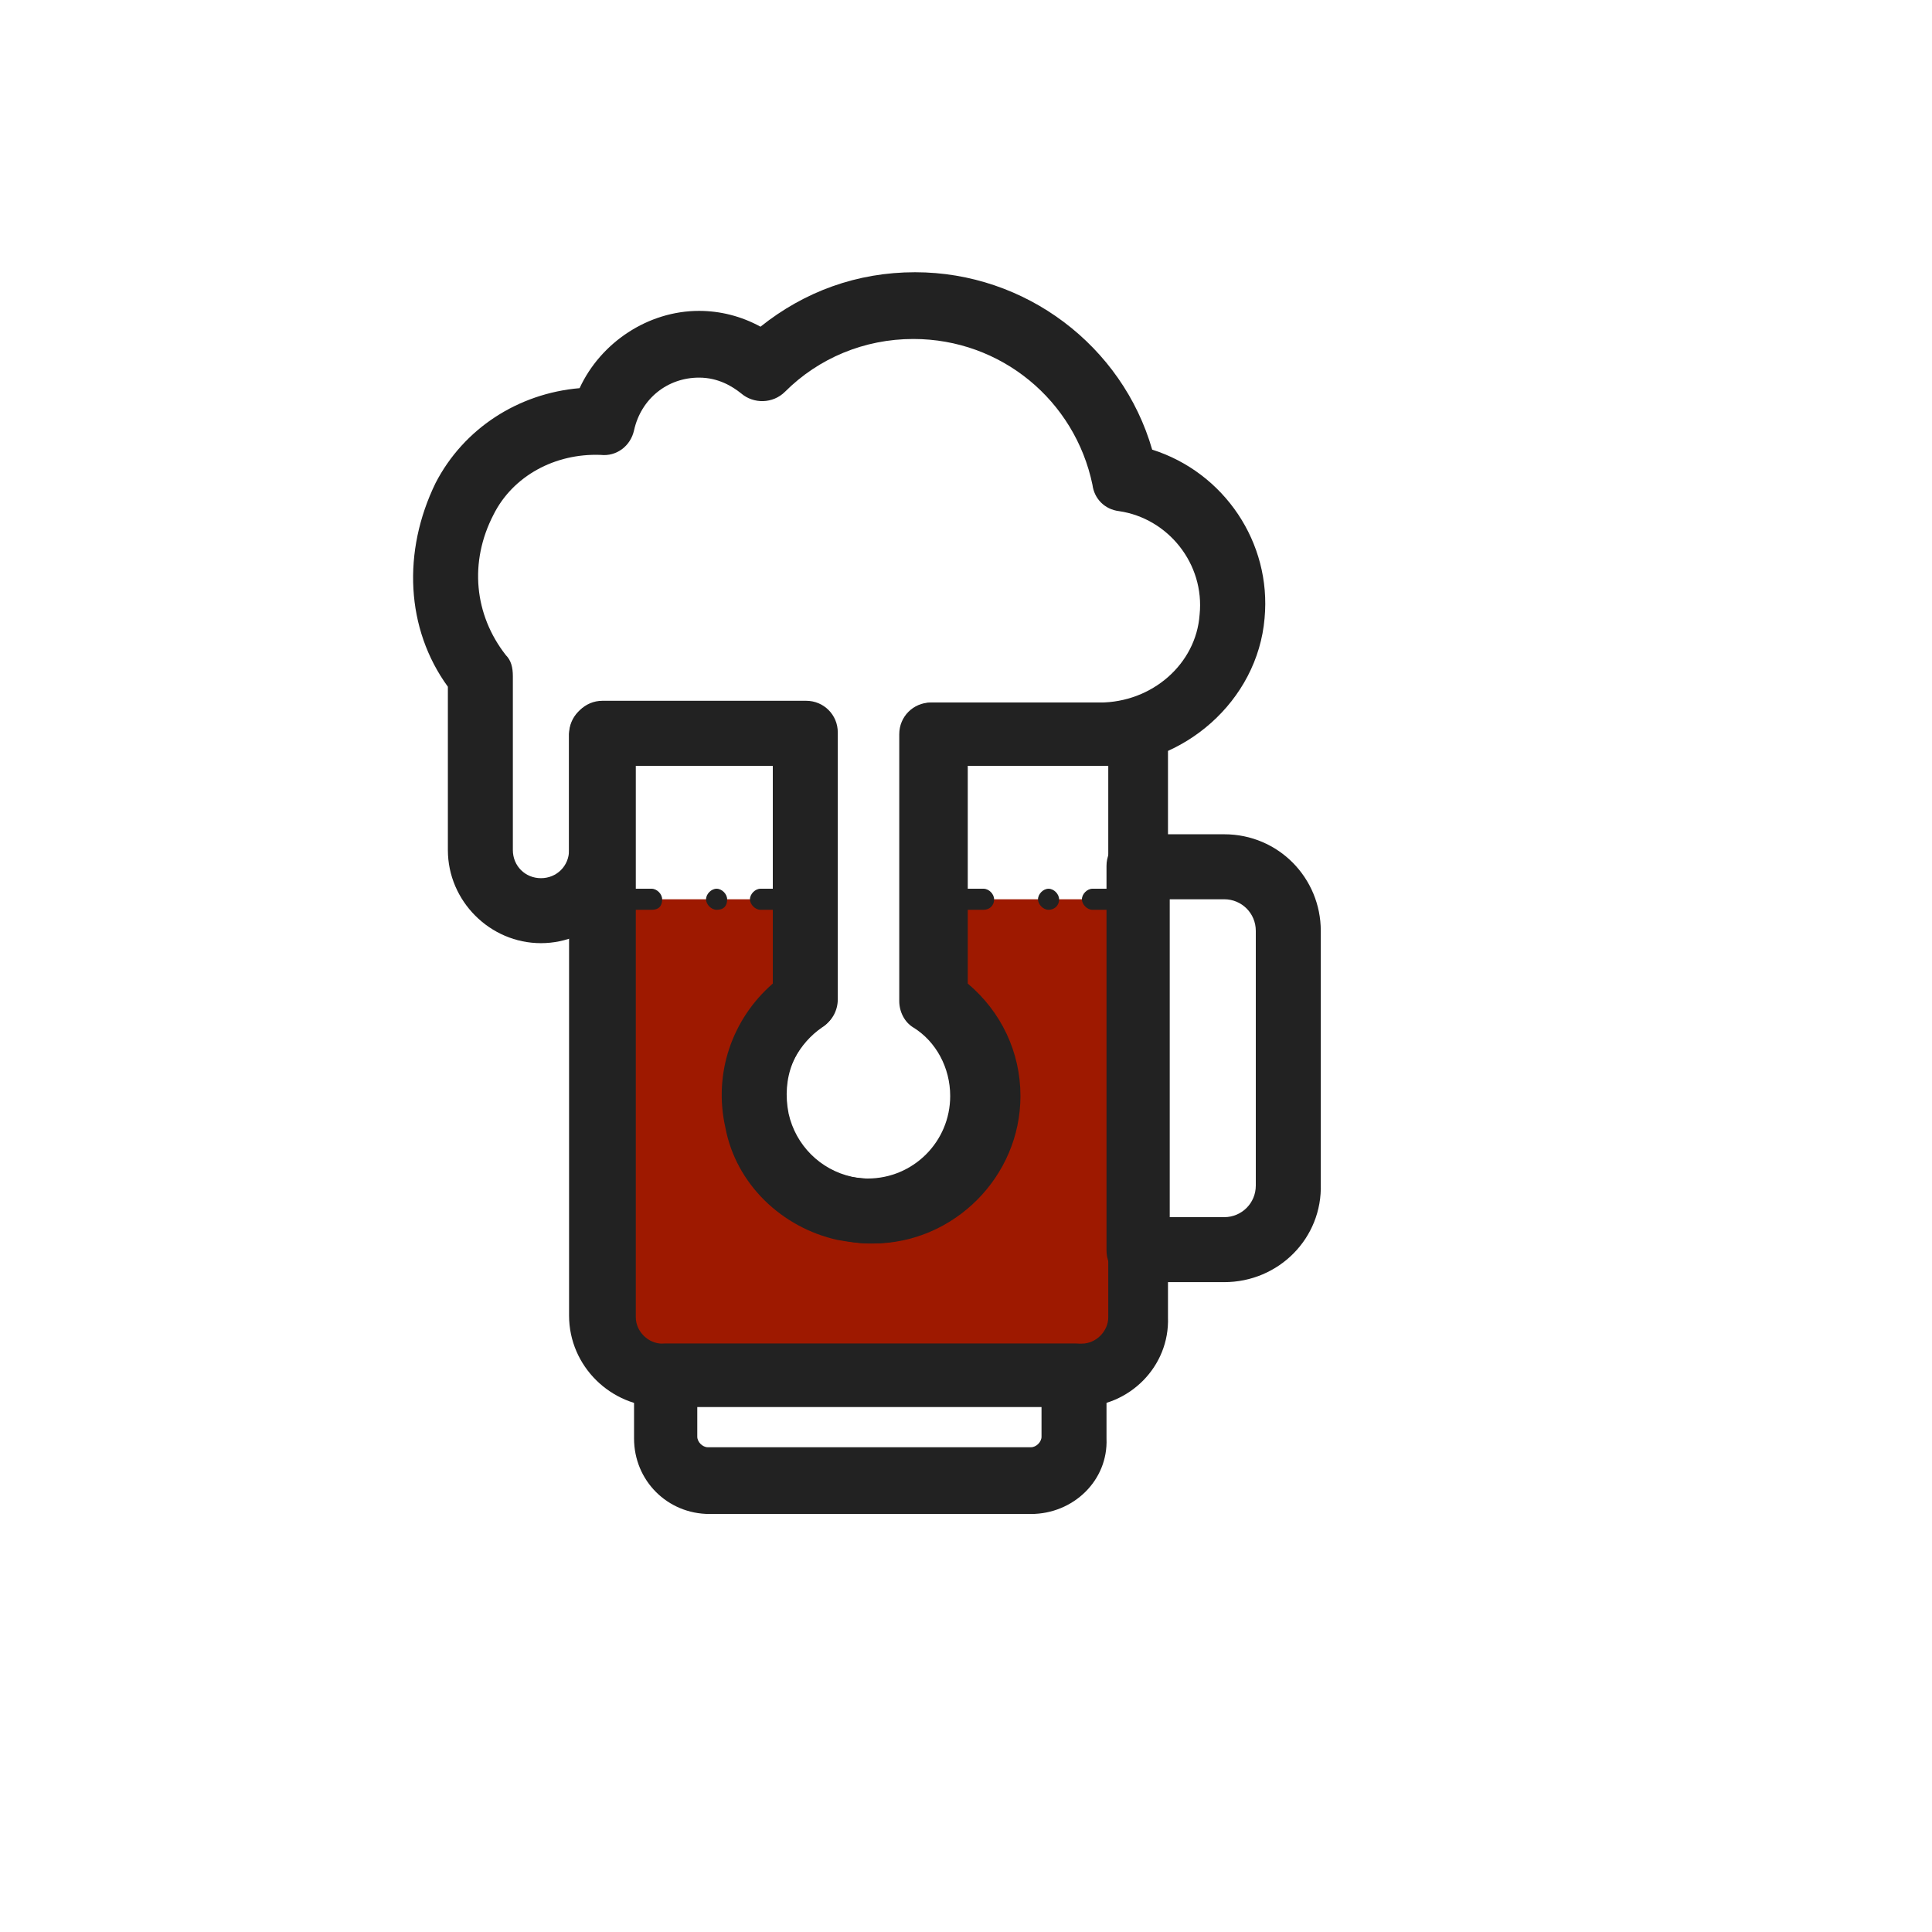
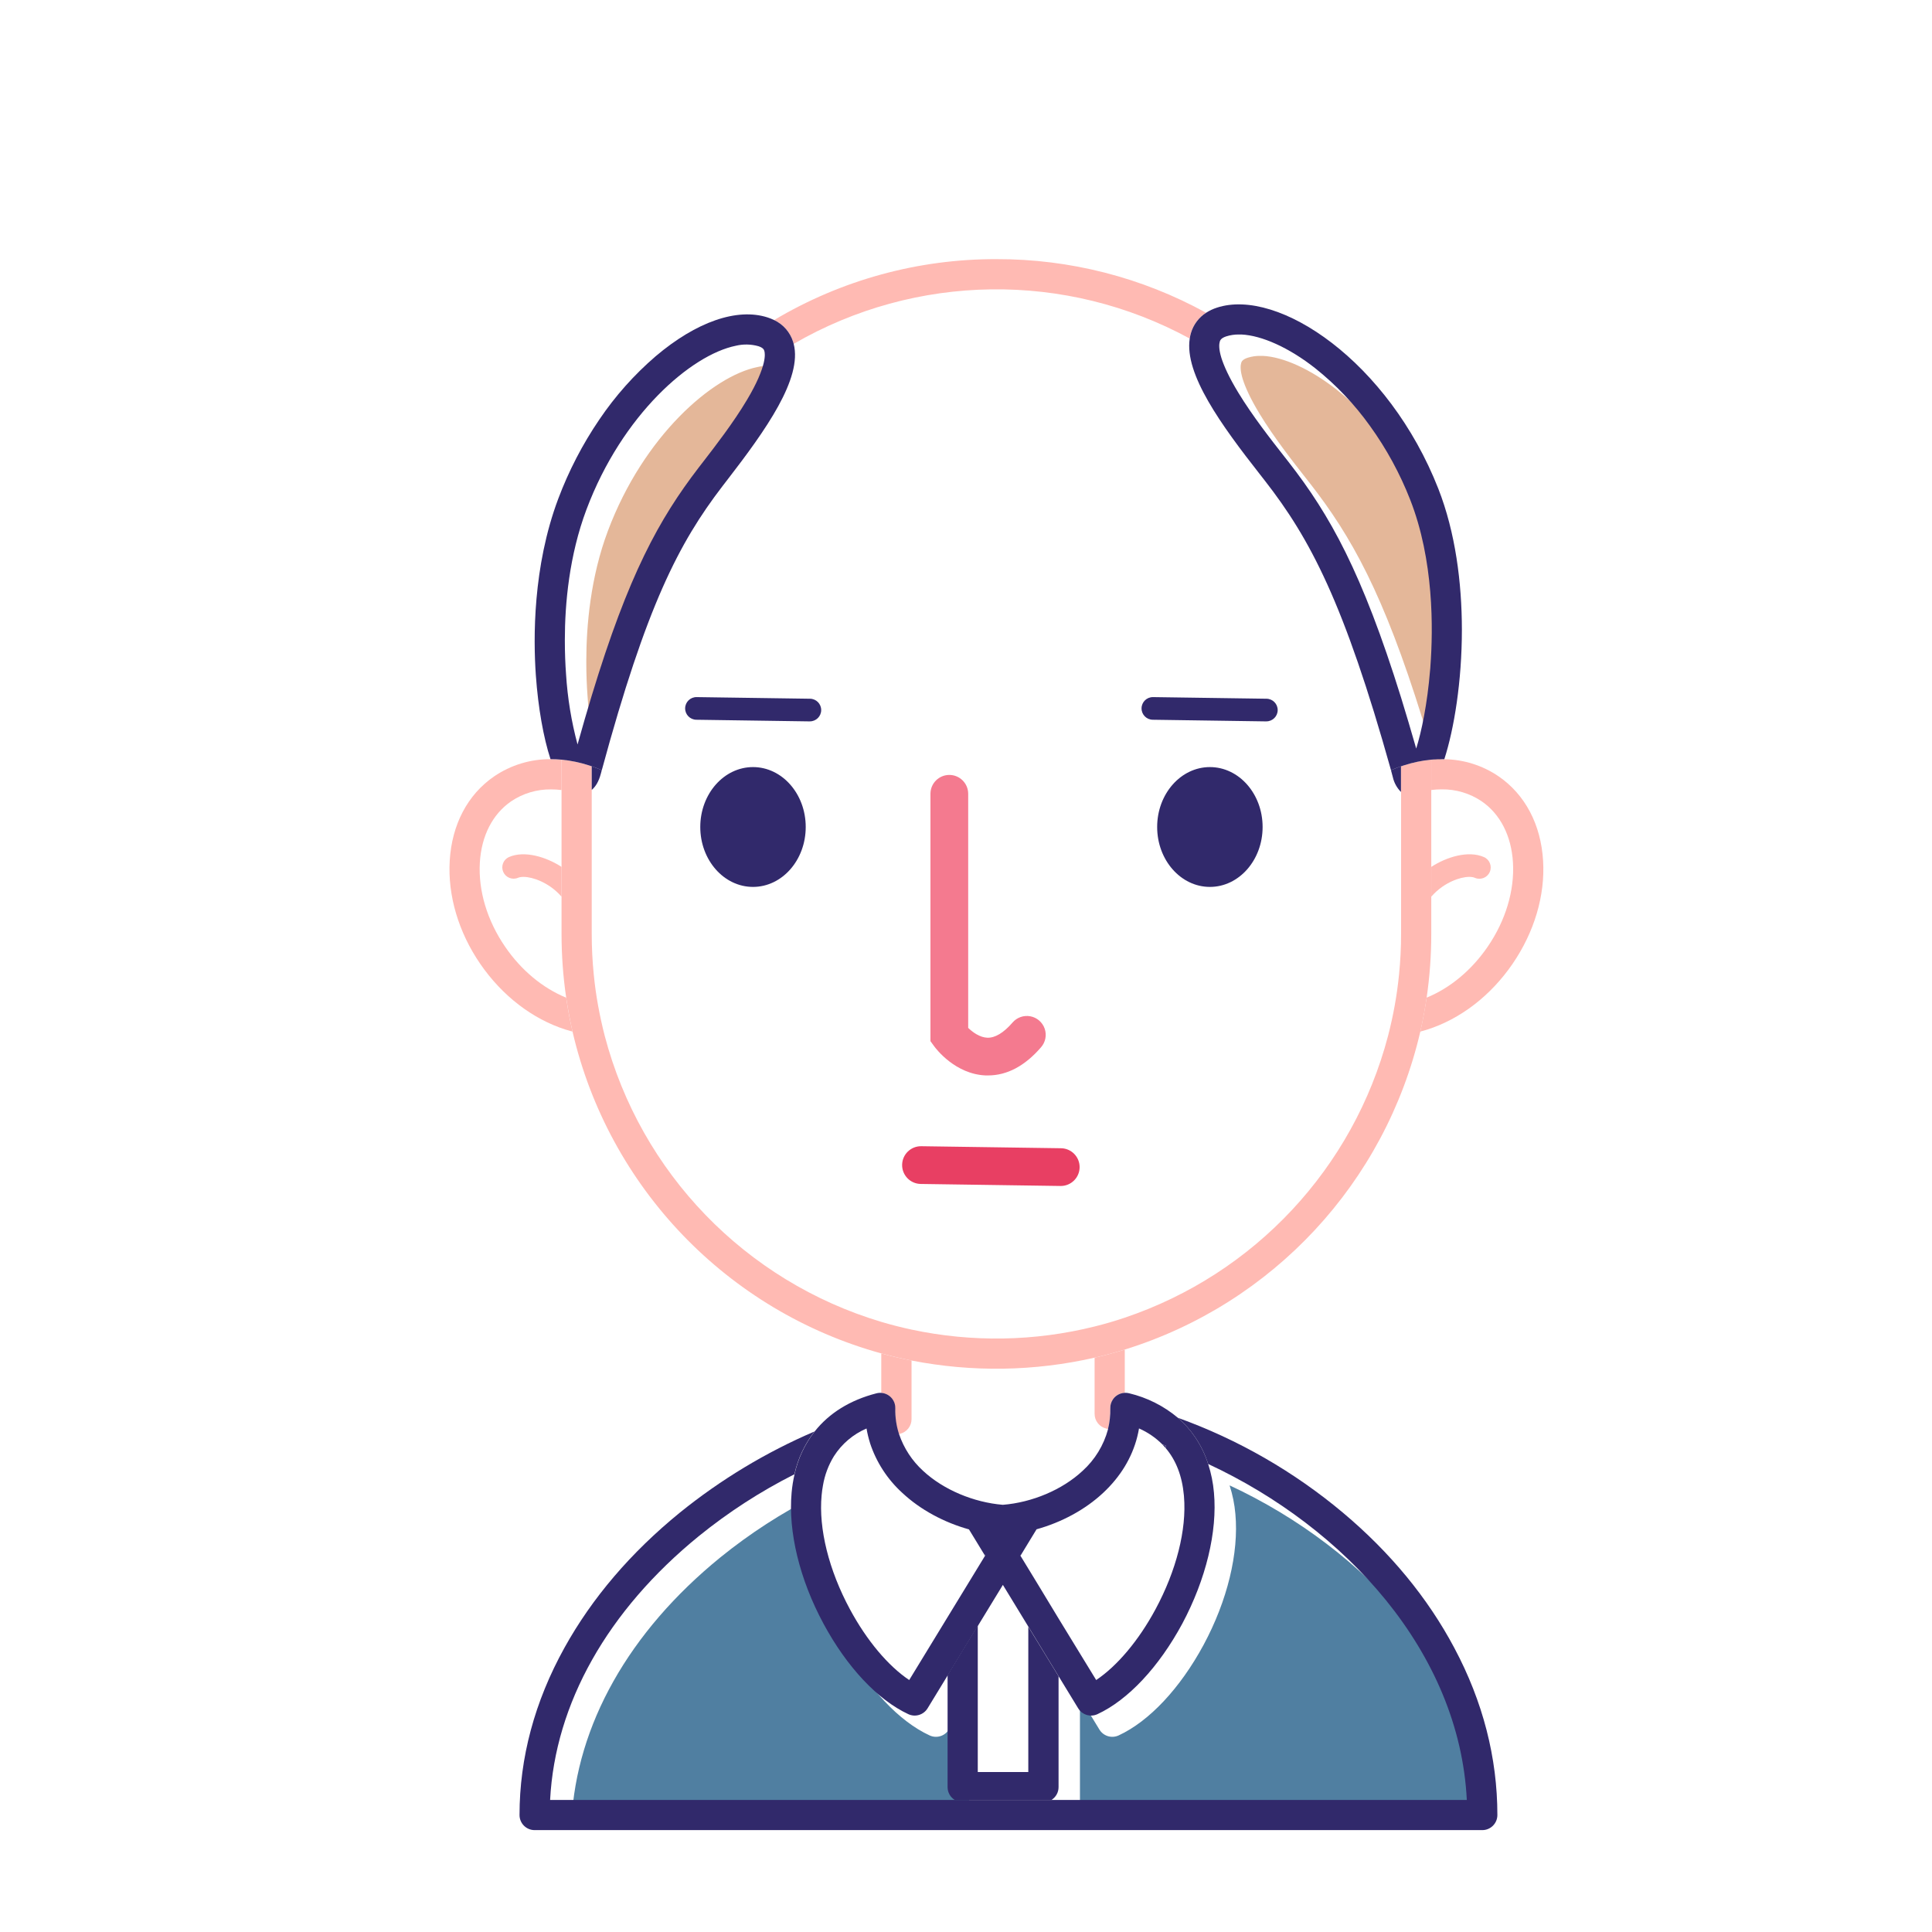
- <svg xmlns="http://www.w3.org/2000/svg" version="1.1" id="Layer_1" x="0px" y="0px" viewBox="0 0 110 110" enable-background="new 0 0 110 110" xml:space="preserve">
-   <g>
-     <path fill="#9E1900" d="M53,56.9c1.8,1.2,3,3.2,3,5.5c0,4.1-3.7,7.3-8,6.4c-2.5-0.5-4.5-2.5-5-5c-0.6-2.9,0.7-5.5,2.8-6.9v-5.7   H34.3v23.2c0,2.1,1.7,3.9,3.9,3.9h22.7c2.1,0,3.9-1.7,3.9-3.9V51.2H53V56.9z" />
-     <path fill="#222" d="M58.7,86.2H40.4c-2.4,0-4.3-1.9-4.3-4.3v-3.6c0-1,0.8-1.8,1.8-1.8h23.3c1,0,1.8,0.8,1.8,1.8v3.6   C63.1,84.3,61.1,86.2,58.7,86.2z M39.7,80.1v1.7c0,0.3,0.3,0.6,0.6,0.6h18.4c0.3,0,0.6-0.3,0.6-0.6v-1.7H39.7z" />
-     <path fill="#222" d="M69.7,73h-4.9c-1,0-1.8-0.8-1.8-1.8V49.3c0-1,0.8-1.8,1.8-1.8h4.9c3.1,0,5.5,2.5,5.5,5.5v14.4   C75.3,70.5,72.8,73,69.7,73z M66.6,69.3h3.1c1,0,1.8-0.8,1.8-1.8V53c0-1-0.8-1.8-1.8-1.8h-3.1V69.3z" />
-     <path fill="#222" d="M61.5,80.1H37.6c-2.8,0-5.2-2.3-5.2-5.2V41.8c0-1,0.8-1.8,1.8-1.8h11.6c1,0,1.8,0.8,1.8,1.8v15.2   c0,0.6-0.3,1.2-0.8,1.5c-1.3,0.9-2.1,2.4-2.1,3.9c0,2.6,2.1,4.7,4.7,4.7s4.7-2.1,4.7-4.7c0-1.6-0.8-3.1-2.1-3.9   c-0.5-0.3-0.8-0.9-0.8-1.5V41.8c0-1,0.8-1.8,1.8-1.8h11.7c1,0,1.8,0.8,1.8,1.8V75C66.6,77.8,64.3,80.1,61.5,80.1z M36.2,43.6V75   c0,0.8,0.7,1.5,1.5,1.5h23.9c0.8,0,1.5-0.7,1.5-1.5V43.6h-8V56c1.9,1.6,3,3.9,3,6.4c0,4.6-3.8,8.4-8.4,8.4s-8.4-3.8-8.4-8.4   c0-2.5,1.1-4.8,3-6.4V43.6H36.2z" />
-     <path fill="#222" d="M49.5,70.8c-0.6,0-1.2-0.1-1.8-0.2c-3.2-0.7-5.8-3.2-6.4-6.4C40.6,61.1,41.7,58,44,56V43.6h-7.9v4.8   c0,2.9-2.4,5.3-5.3,5.3c-2.9,0-5.3-2.4-5.3-5.3v-9.3c-2.4-3.3-2.6-7.7-0.7-11.6c1.6-3.1,4.7-5.1,8.2-5.4c1.2-2.6,3.9-4.4,6.8-4.4   c1.2,0,2.4,0.3,3.5,0.9c2.5-2,5.5-3.1,8.8-3.1c6.3,0,11.8,4.2,13.5,10.1c4.1,1.3,6.8,5.3,6.4,9.6c-0.4,4.7-4.6,8.4-9.4,8.4h-7.7V56   c1.9,1.6,3,3.9,3,6.4c0,2.5-1.1,4.9-3.1,6.5C53.3,70.2,51.4,70.8,49.5,70.8z M34.3,39.9h11.6c1,0,1.8,0.8,1.8,1.8v15.2   c0,0.6-0.3,1.2-0.8,1.5c-1.7,1.1-2.4,3-2,5c0.4,1.8,1.8,3.2,3.6,3.6c1.5,0.3,2.9,0,4-0.9c1.1-0.9,1.7-2.2,1.7-3.7   c0-1.6-0.8-3.1-2.1-3.9c-0.5-0.3-0.8-0.9-0.8-1.5V41.8c0-1,0.8-1.8,1.8-1.8h9.5c3,0,5.5-2.2,5.7-5c0.3-2.9-1.8-5.5-4.6-5.9   c-0.8-0.1-1.4-0.7-1.5-1.5c-1-4.8-5.2-8.3-10.2-8.3c-2.8,0-5.4,1.1-7.3,3c-0.7,0.7-1.8,0.7-2.5,0.1c-0.5-0.4-1.3-0.9-2.4-0.9   c-1.8,0-3.3,1.2-3.7,3c-0.2,0.9-1,1.5-1.9,1.4c-2.6-0.1-5,1.2-6.1,3.4C26.7,32,27,35,28.8,37.3c0.3,0.3,0.4,0.7,0.4,1.2v9.9   c0,0.9,0.7,1.6,1.6,1.6c0.9,0,1.6-0.7,1.6-1.6v-6.6C32.5,40.7,33.3,39.9,34.3,39.9z" />
-     <path fill="#222" d="M44.5,51.8h-1.2c-0.3,0-0.6-0.3-0.6-0.6c0-0.3,0.3-0.6,0.6-0.6h1.2c0.3,0,0.6,0.3,0.6,0.6   C45.1,51.6,44.8,51.8,44.5,51.8z M40.8,51.8c-0.3,0-0.6-0.3-0.6-0.6c0-0.3,0.3-0.6,0.6-0.6c0.3,0,0.6,0.3,0.6,0.6   C41.4,51.6,41.2,51.8,40.8,51.8z M37.1,51.8h-1.2c-0.3,0-0.6-0.3-0.6-0.6c0-0.3,0.3-0.6,0.6-0.6h1.2c0.3,0,0.6,0.3,0.6,0.6   C37.7,51.6,37.5,51.8,37.1,51.8z" />
-     <path fill="#222" d="M63.4,51.8h-1.2c-0.3,0-0.6-0.3-0.6-0.6c0-0.3,0.3-0.6,0.6-0.6h1.2c0.3,0,0.6,0.3,0.6,0.6   C64,51.6,63.7,51.8,63.4,51.8z M59.7,51.8c-0.3,0-0.6-0.3-0.6-0.6c0-0.3,0.3-0.6,0.6-0.6c0.3,0,0.6,0.3,0.6,0.6   C60.3,51.6,60,51.8,59.7,51.8z M56,51.8h-1.2c-0.3,0-0.6-0.3-0.6-0.6c0-0.3,0.3-0.6,0.6-0.6H56c0.3,0,0.6,0.3,0.6,0.6   C56.6,51.6,56.3,51.8,56,51.8z" />
-   </g>
+ <svg xmlns="http://www.w3.org/2000/svg" t="1630400812153" class="icon" viewBox="0 0 1024 1024" version="1.1" p-id="4113" width="200" height="200">
+   <defs>
+     <style type="text/css" />
+   </defs>
+   <path d="M769.48 364.51c-0.05 0.61-0.09 1.21-0.14 1.79-1.51 18.44-4.56 32.71-7.38 41.79-2.75-9.6-5.42-18.56-8-26.94-20.75-66.68-37.7-96.8-59.6-124.91l-2.55-3.24c-6.63-8.45-16.65-21.23-24.12-33.53-5.05-8.3-7.66-14.26-9-18.48-1.48-4.84-1.2-7.39-0.85-8.57 0.2-0.64 0.56-1.85 3.42-2.8a21.29 21.29 0 0 1 6.64-1h1.39c10.85 0.51 25.23 7 39.12 17.87a152.44 152.44 0 0 1 29.09 30.65 177.14 177.14 0 0 1 21.25 39c12.57 32.07 12.25 68.44 10.73 88.37zM416.1 203.8c-1 4.09-3.38 10.35-8.92 19.61-7.15 12-16.76 24.4-23.11 32.64l-2.43 3.14C360.69 286.52 344.51 315.72 325 380c-2.45 8.06-5 16.67-7.52 25.89a189.31 189.31 0 0 1-6.1-37.34c-0.36-4.9-0.64-11-0.63-18.06 0-19.15 2.3-44.77 11.46-69.14 18.94-50.4 55.52-82 79.19-86.8a23.74 23.74 0 0 1 11.9 0.23c2.66 0.85 3 1.94 3.18 2.52 0.21 0.82 0.52 2.75-0.38 6.5z" fill="#CE7C45" opacity=".55" p-id="4114" />
+   <path d="M788.78 965.34H568.64a8 8 0 0 0 3.76-6.78V899.8l10.32 16.92a8 8 0 0 0 10.18 3.09c16.2-7.48 32.6-25 45-47.95 12.62-23.42 18.77-48.72 16.88-69.4a68.07 68.07 0 0 0-3.07-15.18C724.37 821.06 784.9 887 788.78 965.34zM517.38 965.34H302.91c2.63-51.05 30.41-100.44 78.88-139.88a282.64 282.64 0 0 1 50.6-32.73 70.59 70.59 0 0 0-1.55 9.73c-1.89 20.68 4.26 46 16.88 69.4 12.38 23 28.78 40.47 45 47.95a8 8 0 0 0 10.18-3.09l10.74-17.6v59.44a8 8 0 0 0 3.74 6.78z" fill="#507FA1" p-id="4115" />
+   <path d="M789.61 462.16a6 6 0 0 1-7.89 3.11c-3.14-1.37-10.45 0-17.25 4.71a32.59 32.59 0 0 0-5.87 5.27v-15.78c8.11-5.27 19.61-8.83 27.91-5.21a6 6 0 0 1 3.1 7.9zM297.63 459.47v15.79a32.33 32.33 0 0 0-5.88-5.28c-6.8-4.69-14.11-6.08-17.24-4.71a6 6 0 0 1-4.79-11c8.28-3.63 19.79-0.07 27.91 5.2z" fill="#FFBAB3" p-id="4116" />
+   <path d="M793.64 962a8 8 0 0 1-8 8H283.36a8 8 0 0 1-8-8c0-30.3 8-60.14 23.82-88.67 14.64-26.41 35.22-50.5 61.17-71.62a303.72 303.72 0 0 1 71.35-43 56.56 56.56 0 0 0-10.65 22.69 282.64 282.64 0 0 0-50.6 32.73C322 853.56 294.2 903 291.57 954h485.87c-3.88-78.32-64.44-144.28-137.09-178.06a55.35 55.35 0 0 0-6.86-14.14 52 52 0 0 0-9-10.18l-0.18-0.16a288.17 288.17 0 0 1 87.52 50.33c25.08 21.07 44.94 45.18 59 71.66 15.17 28.44 22.81 58.23 22.81 88.55z" fill="#31296B" p-id="4117" />
+   <path d="M528.11 137.35a228.9 228.9 0 0 0-117.81 32.29 19 19 0 0 1 10.09 11.62c0.1 0.33 0.2 0.66 0.28 1a214.2 214.2 0 0 1 209.9-2.83 20.81 20.81 0 0 1 0.66-3 19.15 19.15 0 0 1 8-10.67 229.13 229.13 0 0 0-111.12-28.41z" fill="#FFBAB3" p-id="4118" />
+   <path d="M523.69 570h-1.29c-16.07-0.68-26.22-14-27.33-15.54l-1.91-2.63v-131.1a10 10 0 1 1 20 0V544.8c2.33 2.26 6.13 5.07 10.16 5.21s8.6-2.55 13.31-8a10 10 0 1 1 15.12 13.09c-8.56 9.9-18 14.9-28.06 14.9z" fill="#F47A8F" p-id="4119" />
+   <path d="M613.32 438.32c0 17.54 12.52 31.76 27.95 31.76s27.94-14.22 27.94-31.76-12.51-31.75-27.94-31.75-27.95 14.22-27.95 31.75zM371.16 438.32c0 17.54 12.51 31.76 27.95 31.76s27.94-14.22 27.94-31.76-12.51-31.75-27.94-31.75-27.95 14.22-27.95 31.75zM429.21 382.35h-0.09l-60.07-0.87a6 6 0 1 1 0.18-12l60.06 0.86a6 6 0 0 1-0.08 12zM671.11 382.35H671l-60-0.87a6 6 0 0 1 0.09-12h0.08l60.07 0.86a6 6 0 0 1-0.08 12z" fill="#31296B" p-id="4120" />
+   <path d="M562.19 628.59H562l-74-1.07a10 10 0 1 1 0.29-20l74 1.07a10 10 0 0 1-0.14 20z" fill="#E83F63" p-id="4121" />
+   <path d="M737.24 408.2c0.35 1.24 0.7 2.5 1 3.76a16.19 16.19 0 0 0 4.31 7.81v-13.64q-2.65 0.93-5.31 2.07z" fill="#31296B" p-id="4122" />
+   <path d="M801.65 510.92c-11.56 16.83-27.62 29.19-45.22 34.79-1.21 0.39-2.43 0.74-3.64 1.06q2-8.89 3.36-18c12.45-5.1 23.78-14.51 32.31-26.93 9.55-13.92 14.32-29.79 13.44-44.7-0.84-14.15-6.74-25.68-16.62-32.46a36.92 36.92 0 0 0-21.16-6.3 45.17 45.17 0 0 0-5.52 0.34v-16.09a59.36 59.36 0 0 1 6.9-0.23 52.35 52.35 0 0 1 28.84 9.11c14 9.63 22.39 25.51 23.53 44.7 1.13 18.45-4.67 37.87-16.22 54.71z" fill="#FFBAB3" p-id="4123" />
+   <path d="M758.6 402.63V495a234 234 0 0 1-2.45 33.81q-1.32 9.09-3.36 18A231.22 231.22 0 0 1 596.15 715.3q-7.9 2.44-16 4.29a234.08 234.08 0 0 1-97 1.52q-8.08-1.61-16-3.76a231.15 231.15 0 0 1-163.7-170.58q-2-8.89-3.36-18a232.61 232.61 0 0 1-2.46-33.77v-92.36a67.87 67.87 0 0 1 14.43 3l1.57 0.52V495a213.27 213.27 0 0 0 1.08 21.55q0.81 8.24 2.27 16.3t3.52 16.11a215.34 215.34 0 0 0 146.64 151.67q7.88 2.34 16 4.08a215.17 215.17 0 0 0 97-1.64q8.13-2 16-4.67a215.38 215.38 0 0 0 139.58-149.46q2.07-8 3.53-16.11t2.27-16.29A213.32 213.32 0 0 0 742.6 495v-88.87l1.56-0.52a68.49 68.49 0 0 1 14.44-2.98z" fill="#FFBAB3" p-id="4124" />
+   <path d="M762.36 259.08c-26.33-67.19-84.74-106.77-117.42-96a24.26 24.26 0 0 0-5.69 2.7 19.15 19.15 0 0 0-8 10.67 20.81 20.81 0 0 0-0.66 3c-2.93 18.83 16.74 45.89 37.31 72.11l2.5 3.2c24.06 30.89 42 64.71 66.86 153.46q2.65-1.14 5.36-2.07l1.56-0.52a68.49 68.49 0 0 1 14.44-3 59.36 59.36 0 0 1 6.9-0.23c5.21-16.13 9.31-41.34 9.31-68.67-0.02-24.89-3.42-51.53-12.47-74.65z m-4.22 94.09c0 0.61-0.09 1.21-0.14 1.79-1.51 18.44-4.56 32.71-7.38 41.79-2.75-9.6-5.42-18.56-8-26.94C721.85 303.13 704.9 273 683 244.9l-2.53-3.23c-6.63-8.45-16.65-21.23-24.12-33.53-5.05-8.3-7.66-14.26-9-18.48-1.48-4.84-1.2-7.39-0.85-8.57 0.2-0.64 0.56-1.85 3.42-2.8a21.29 21.29 0 0 1 6.64-1h1.39c10.85 0.51 25.23 6.95 39.12 17.87a152.44 152.44 0 0 1 29.09 30.65 177.14 177.14 0 0 1 21.25 39c12.59 32.06 12.22 68.43 10.73 88.36zM313.63 406.13v12.53q3.22-2.67 4.76-8.35l0.57-2.11a72.35 72.35 0 0 0-5.33-2.07z" fill="#31296B" p-id="4125" />
+   <path d="M303.44 546.77c-1.21-0.32-2.43-0.67-3.65-1.06-17.6-5.6-33.66-18-45.21-34.79s-17.32-36.26-16.22-54.71c1.14-19.19 9.49-35.07 23.53-44.7a52.62 52.62 0 0 1 29.89-9.14 57.79 57.79 0 0 1 5.85 0.27v16.1a45.21 45.21 0 0 0-5.53-0.34 37 37 0 0 0-21.16 6.3c-9.87 6.78-15.77 18.31-16.61 32.46-0.89 14.91 3.88 30.78 13.44 44.7 8.52 12.42 19.86 21.83 32.31 26.93q1.32 9.09 3.36 17.98z" fill="#FFBAB3" p-id="4126" />
+   <path d="M420.67 182.26c-0.08-0.34-0.18-0.67-0.28-1a19 19 0 0 0-10.09-11.62 27.1 27.1 0 0 0-3.46-1.39c-16.16-5.21-37.79 2.3-59.35 20.59a168.92 168.92 0 0 0-29.82 33.51 199 199 0 0 0-21.81 42.07c-13.51 36-13.22 74-11.85 93.5 1.23 17.32 4.07 33.16 7.77 44.45a57.79 57.79 0 0 1 5.85 0.27 67.87 67.87 0 0 1 14.43 3l1.57 0.52c1.79 0.62 3.57 1.3 5.33 2.07 23.68-87.26 40.83-120.35 64-150.61l2.39-3.11c20.5-26.51 40.02-53.89 35.32-72.25z m-15.91 10.2c-1 4.09-3.38 10.35-8.92 19.61-7.15 12-16.76 24.4-23.11 32.64l-2.43 3.14c-20.95 27.33-37.13 56.53-56.67 120.85-2.45 8.06-4.95 16.67-7.52 25.89a189.31 189.31 0 0 1-6.1-37.34c-0.36-4.9-0.64-11-0.63-18.06 0-19.15 2.3-44.77 11.46-69.14 18.94-50.4 55.52-82 79.19-86.8a23.74 23.74 0 0 1 11.9 0.23c2.66 0.85 3 1.94 3.18 2.52 0.24 0.78 0.55 2.71-0.35 6.46z" fill="#31296B" p-id="4127" />
+   <path d="M483.14 721.11v31.07a8 8 0 0 1-6 7.73l-0.73 0.2a41 41 0 0 1-2-13.73 7.81 7.81 0 0 0-0.26-2.22 8 8 0 0 0-7.06-5.93v-20.88q7.91 2.16 16.05 3.76zM596.15 715.3v22.91a7.92 7.92 0 0 0-4.68 1.73 7.67 7.67 0 0 0-1.54 1.63 8 8 0 0 0-1.48 4.81 41.69 41.69 0 0 1-1.2 11l-0.81-0.19a8 8 0 0 1-6.28-7.81v-29.79q8.07-1.84 15.99-4.29z" fill="#FFBAB3" p-id="4128" />
+   <path d="M561.06 888.46v58.76a8 8 0 0 1-3.76 6.78H506a8 8 0 0 1-3.76-6.78v-59.44l16-26.23v77.67h26.78v-77zM617.8 766.64v-0.42l-1.72-0.6q0.3 0.3 0.57 0.6c0.41 0.43 0.8 0.86 1.18 1.31l-0.03-0.89z m-96 57.41l0.32 0.54 0.29-0.48z" fill="#31296B" p-id="4129" />
+   <path d="M643.42 791.12a68.07 68.07 0 0 0-3.07-15.18 55.35 55.35 0 0 0-6.86-14.14 52 52 0 0 0-9-10.18l-0.18-0.16a62.8 62.8 0 0 0-25.86-13 8 8 0 0 0-2.28-0.24 7.92 7.92 0 0 0-4.68 1.73 7.67 7.67 0 0 0-1.54 1.63 8 8 0 0 0-1.48 4.81 41.69 41.69 0 0 1-1.2 11 1.06 1.06 0 0 1 0 0.19 45.72 45.72 0 0 1-13.47 22c-10.81 10.09-26.81 16.76-42.27 18-15.46-1.28-31.46-7.95-42.27-18a46.54 46.54 0 0 1-12.73-19.44 41 41 0 0 1-2-13.73 7.81 7.81 0 0 0-0.26-2.22 8 8 0 0 0-9.71-5.71c-14 3.59-25.1 10.51-32.79 20.25a56.56 56.56 0 0 0-10.65 22.69 70.59 70.59 0 0 0-1.55 9.73c-1.89 20.68 4.26 46 16.88 69.4 12.38 23 28.78 40.47 45 48a8 8 0 0 0 10.18-3.09l10.74-17.6 16-26.23 12.81-21 0.37-0.61 0.38 0.62 13.22 21.68 16 26.22 10.32 16.92a8 8 0 0 0 10.18 3.09c16.2-7.48 32.6-25 45-48 12.51-23.45 18.66-48.75 16.77-69.43z m-121.33 33.47l-8.88 14.56-10.93 17.9-20.38 33.4c-11.1-7.41-22.49-20.91-31.43-37.52-11.17-20.72-16.65-42.73-15-60.36 0.17-1.82 0.4-3.57 0.72-5.27a43.34 43.34 0 0 1 5.81-15.49 38.48 38.48 0 0 1 17.28-14.68 56.83 56.83 0 0 0 1.81 7.55 0.14 0.14 0 0 1 0 0.06 61.69 61.69 0 0 0 17.2 26.56c9.57 8.93 22.05 15.61 35.28 19.31l3.45 5.65 4.75 7.79 0.61 0.06z m90.36 28.34c-8.94 16.61-20.33 30.07-31.45 37.52l-20-32.71-11-18.17-9.14-15-0.15-0.24h0.31l4.86-8 3.52-5.77c13.23-3.69 25.71-10.36 35.27-19.29 9.16-8.55 15.26-18.6 18.07-29.62 0-0.09 0-0.19 0.07-0.29 0.35-1.4 0.65-2.82 0.89-4.26a40.46 40.46 0 0 1 12.4 8.49l1.72 0.6v1.31q8.25 9.68 9.66 25l0.06 0.72c1.46 17.59-4.08 39.28-15.09 59.71z" fill="#31296B" p-id="4130" />
+   <path d="M540.68 824.35l0.15 0.24 0.16-0.26z" fill="#31296B" p-id="4131" />
</svg>
